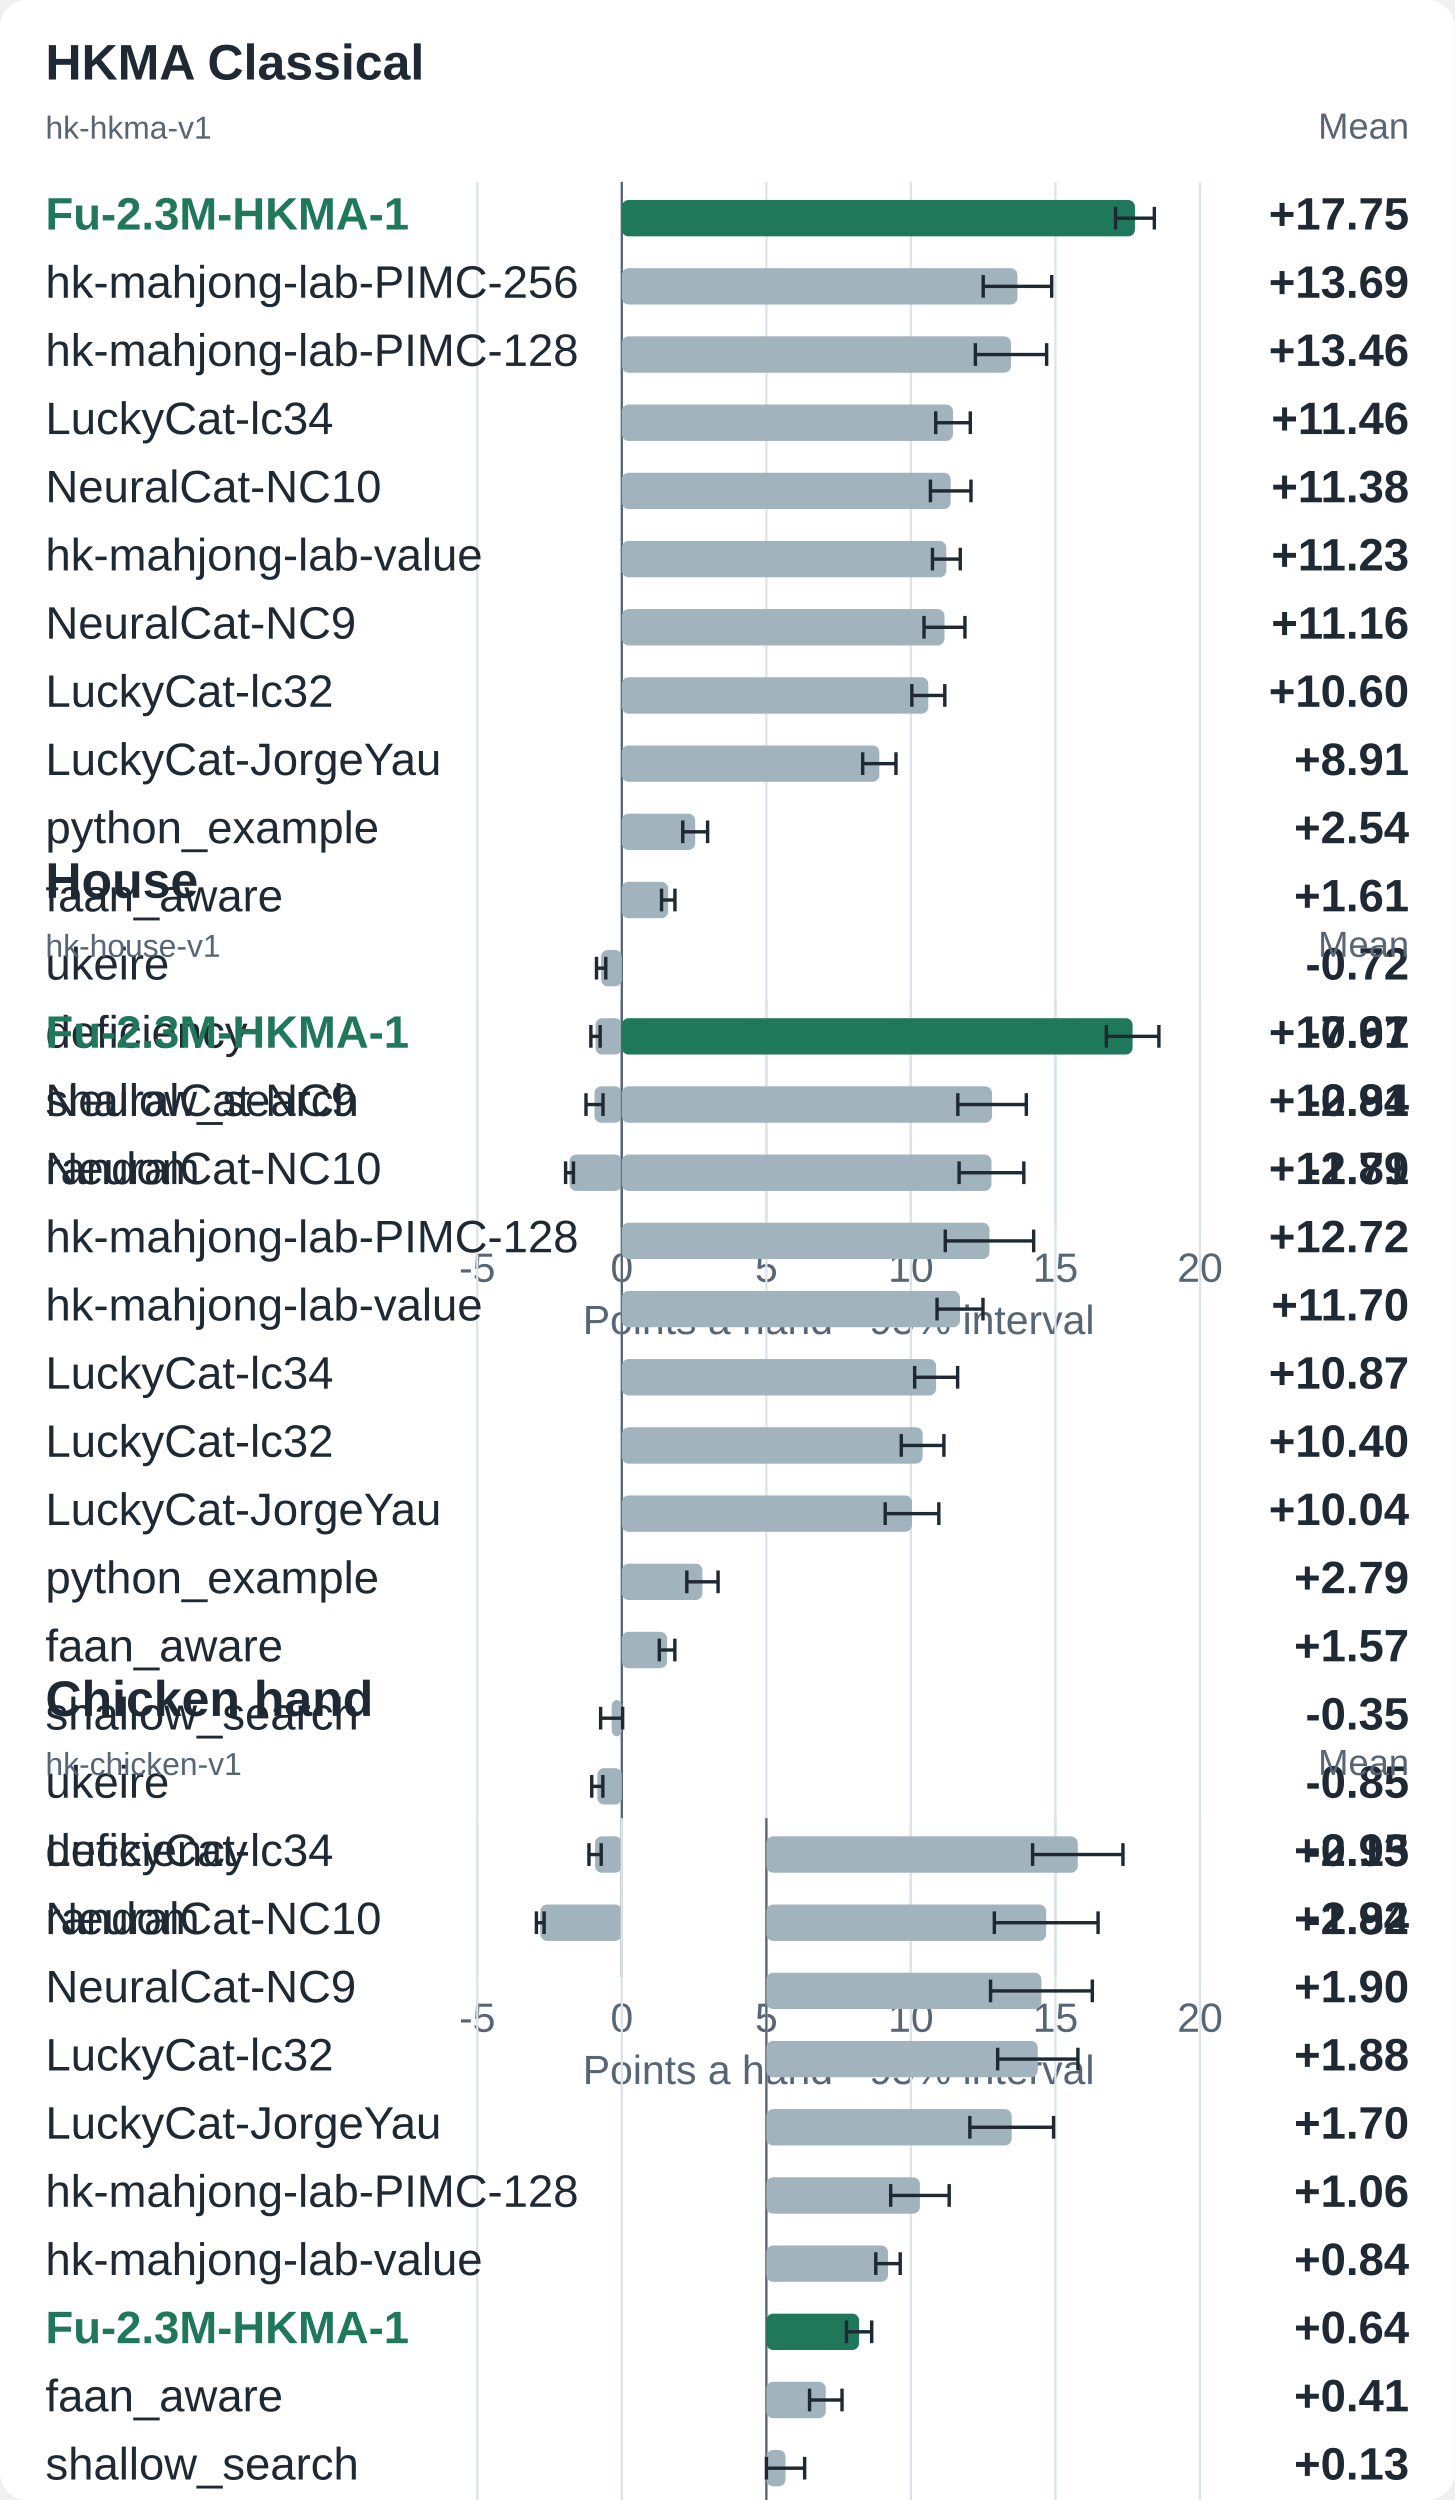
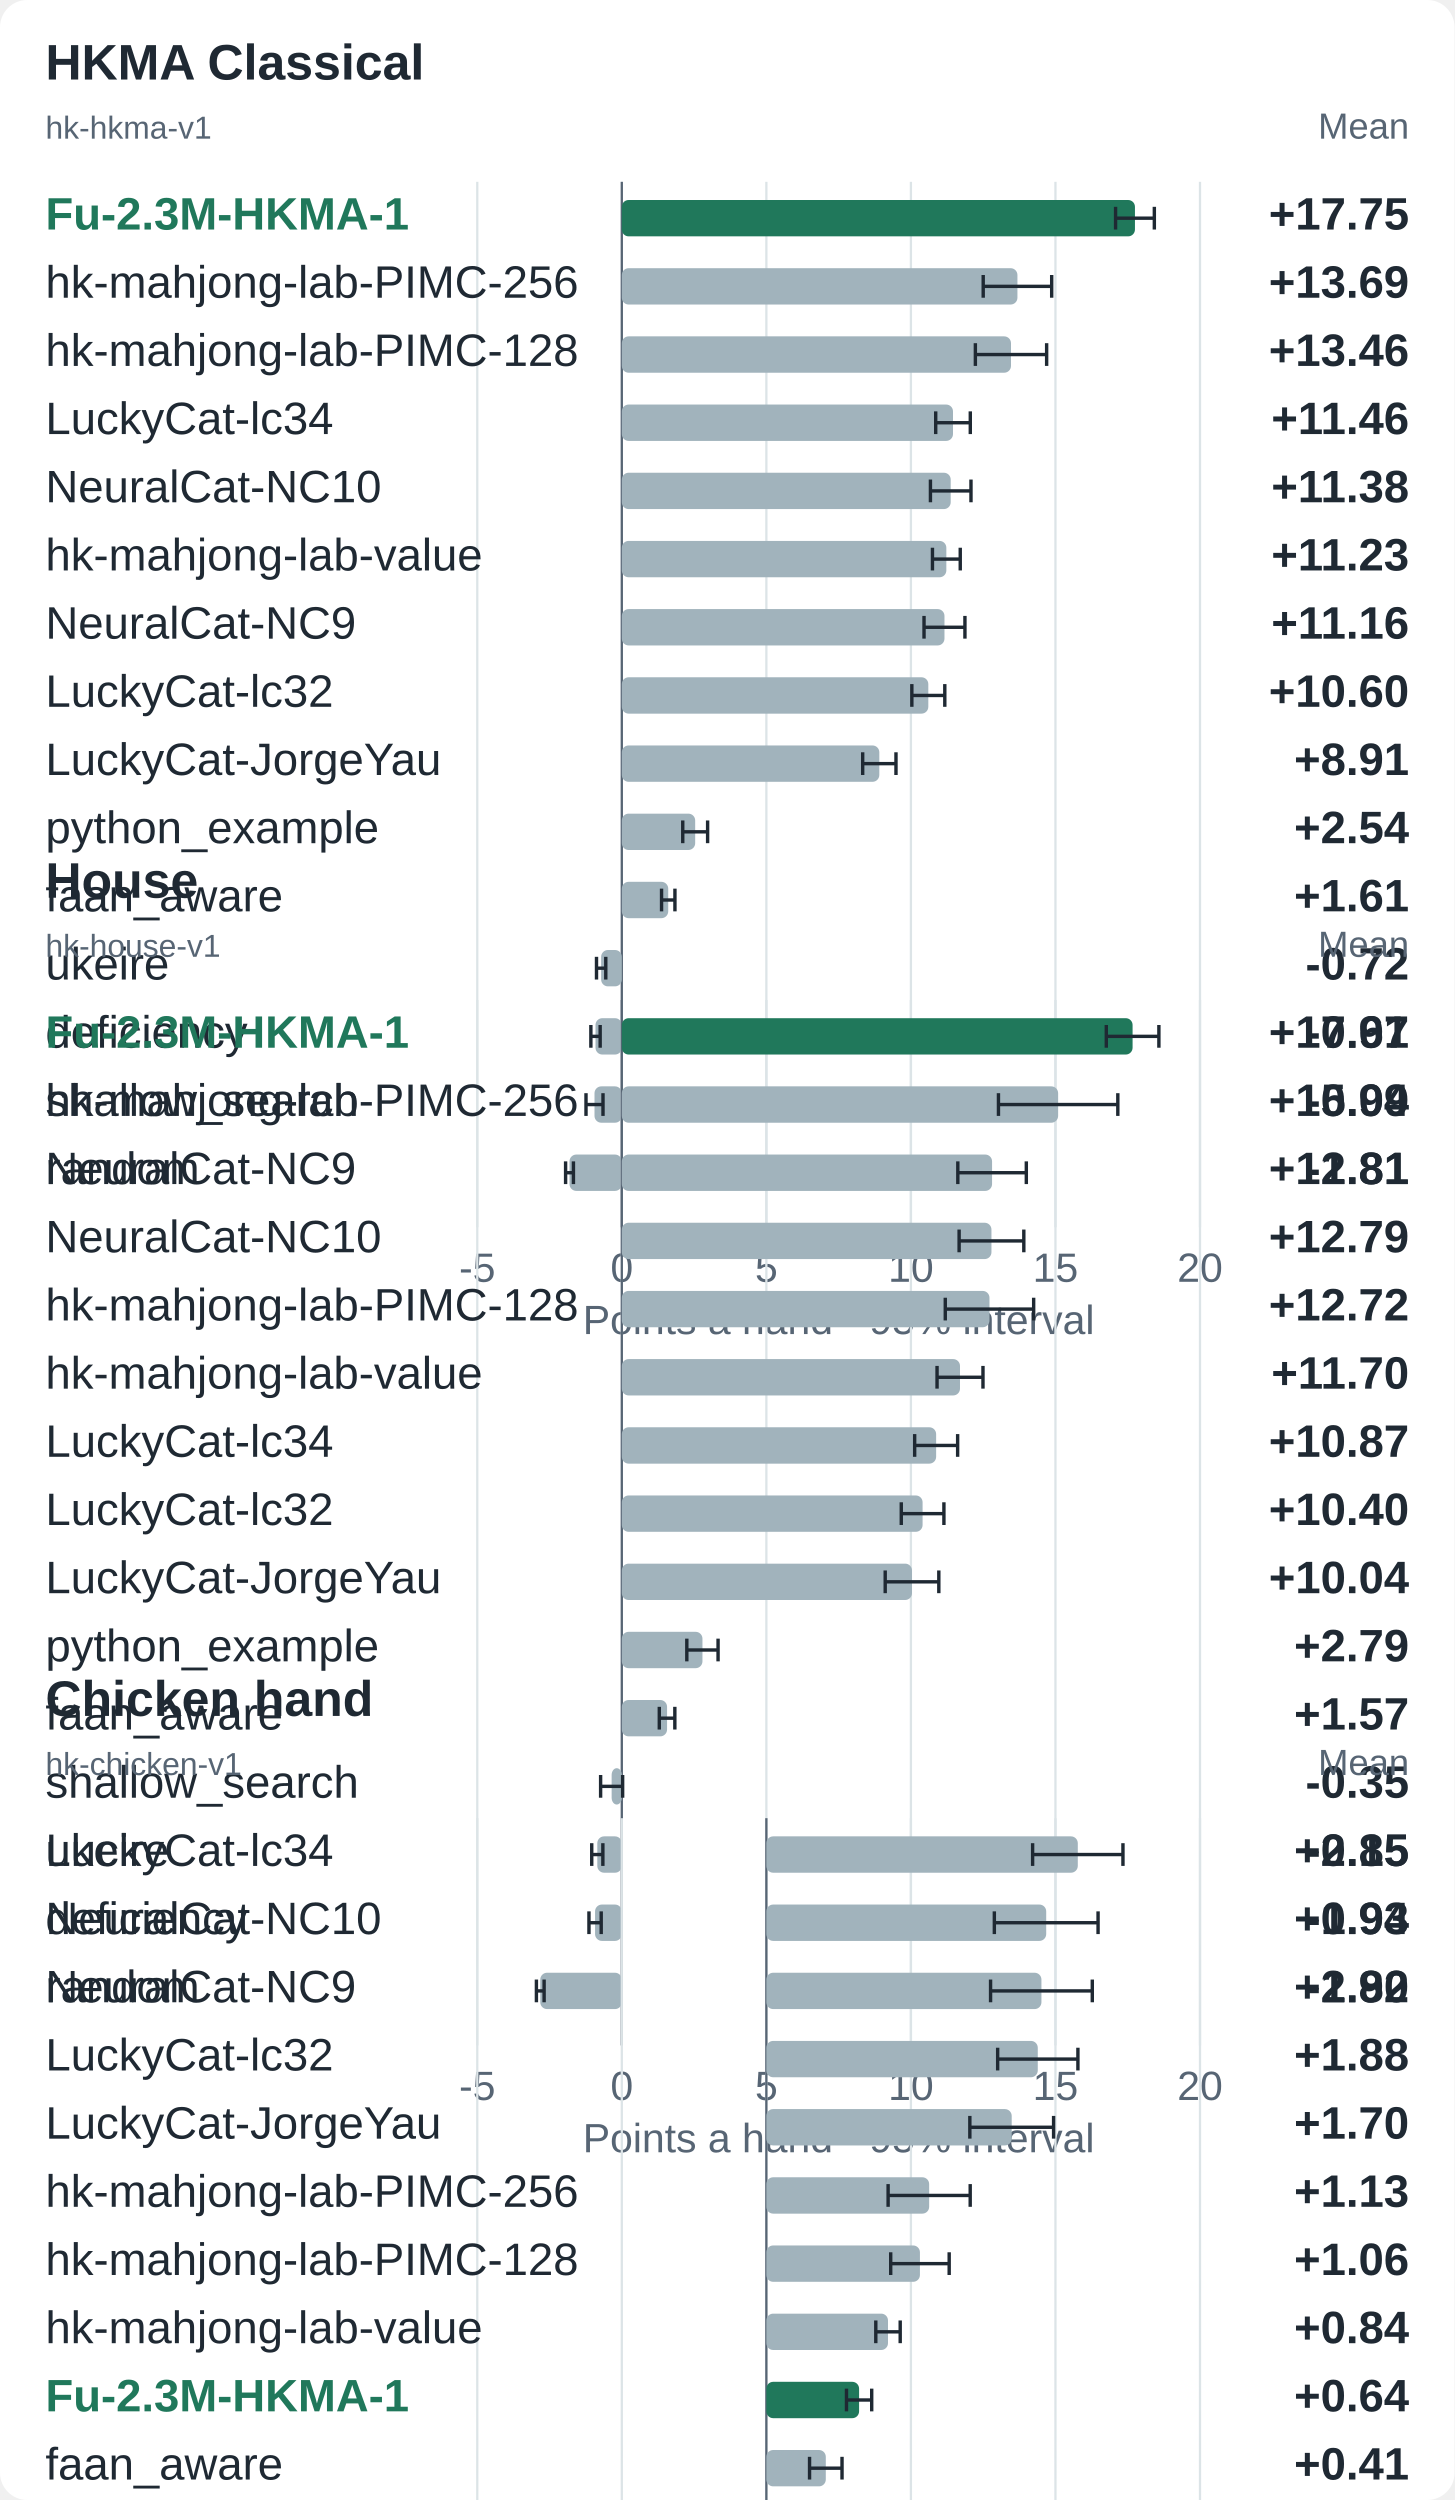
<svg xmlns="http://www.w3.org/2000/svg" viewBox="0 0 640 1100" role="img" aria-labelledby="chart-title chart-desc">
  <rect width="640" height="1100" rx="12" fill="#ffffff" />
  <g font-family="-apple-system,BlinkMacSystemFont,Segoe UI,Arial,sans-serif" fill="#1f2933">
    <text x="20" y="35" font-size="22" font-weight="700">HKMA Classical</text>
    <text x="20" y="61" font-size="14" fill="#576574">hk-hkma-v1</text>
    <text x="620" y="61" font-size="16" text-anchor="end" fill="#576574">Mean</text>
    <path d="M210.00 80V540" stroke="#dce4e7" />
    <text x="210.00" y="564" font-size="18" text-anchor="middle" fill="#576574">-5</text>
    <path d="M273.60 80V540" stroke="#dce4e7" />
    <text x="273.60" y="564" font-size="18" text-anchor="middle" fill="#576574">0</text>
    <path d="M337.20 80V540" stroke="#dce4e7" />
    <text x="337.20" y="564" font-size="18" text-anchor="middle" fill="#576574">5</text>
    <path d="M400.80 80V540" stroke="#dce4e7" />
    <text x="400.80" y="564" font-size="18" text-anchor="middle" fill="#576574">10</text>
    <path d="M464.40 80V540" stroke="#dce4e7" />
    <text x="464.40" y="564" font-size="18" text-anchor="middle" fill="#576574">15</text>
    <path d="M528.00 80V540" stroke="#dce4e7" />
    <text x="528.00" y="564" font-size="18" text-anchor="middle" fill="#576574">20</text>
    <path d="M273.60 80V540" stroke="#576574" />
    <text x="20" y="101" font-size="20" fill="#20785b" font-weight="700">Fu-2.3M-HKMA-1</text>
    <g>
      <rect x="273.60" y="88" width="225.78" height="16" rx="3" fill="#20785b" />
      <path d="M490.85 96H507.91M490.85 91v10M507.91 91v10" stroke="#1f2933" stroke-width="1.5" />
    </g>
    <text x="620" y="101" font-size="20" text-anchor="end" font-weight="600">+17.75</text>
    <text x="20" y="131" font-size="20" fill="#1f2933" font-weight="400">hk-mahjong-lab-PIMC-256</text>
    <g>
      <rect x="273.60" y="118" width="174.07" height="16" rx="3" fill="#a1b3bc" />
      <path d="M432.61 126H462.74M432.61 121v10M462.74 121v10" stroke="#1f2933" stroke-width="1.5" />
    </g>
    <text x="620" y="131" font-size="20" text-anchor="end" font-weight="600">+13.69</text>
    <text x="20" y="161" font-size="20" fill="#1f2933" font-weight="400">hk-mahjong-lab-PIMC-128</text>
    <g>
      <rect x="273.60" y="148" width="171.24" height="16" rx="3" fill="#a1b3bc" />
      <path d="M429.16 156H460.52M429.16 151v10M460.52 151v10" stroke="#1f2933" stroke-width="1.5" />
    </g>
    <text x="620" y="161" font-size="20" text-anchor="end" font-weight="600">+13.46</text>
    <text x="20" y="191" font-size="20" fill="#1f2933" font-weight="400">LuckyCat-lc34</text>
    <g>
      <rect x="273.60" y="178" width="145.72" height="16" rx="3" fill="#a1b3bc" />
      <path d="M411.71 186H426.93M411.71 181v10M426.93 181v10" stroke="#1f2933" stroke-width="1.5" />
    </g>
    <text x="620" y="191" font-size="20" text-anchor="end" font-weight="600">+11.46</text>
    <text x="20" y="221" font-size="20" fill="#1f2933" font-weight="400">NeuralCat-NC10</text>
    <g>
      <rect x="273.60" y="208" width="144.71" height="16" rx="3" fill="#a1b3bc" />
      <path d="M409.39 216H427.23M409.39 211v10M427.23 211v10" stroke="#1f2933" stroke-width="1.5" />
    </g>
    <text x="620" y="221" font-size="20" text-anchor="end" font-weight="600">+11.38</text>
    <text x="20" y="251" font-size="20" fill="#1f2933" font-weight="400">hk-mahjong-lab-value</text>
    <g>
      <rect x="273.60" y="238" width="142.79" height="16" rx="3" fill="#a1b3bc" />
      <path d="M410.28 246H422.51M410.28 241v10M422.51 241v10" stroke="#1f2933" stroke-width="1.5" />
    </g>
    <text x="620" y="251" font-size="20" text-anchor="end" font-weight="600">+11.23</text>
    <text x="20" y="281" font-size="20" fill="#1f2933" font-weight="400">NeuralCat-NC9</text>
    <g>
      <rect x="273.60" y="268" width="141.97" height="16" rx="3" fill="#a1b3bc" />
      <path d="M406.57 276H424.57M406.57 271v10M424.57 271v10" stroke="#1f2933" stroke-width="1.5" />
    </g>
    <text x="620" y="281" font-size="20" text-anchor="end" font-weight="600">+11.16</text>
    <text x="20" y="311" font-size="20" fill="#1f2933" font-weight="400">LuckyCat-lc32</text>
    <g>
      <rect x="273.60" y="298" width="134.86" height="16" rx="3" fill="#a1b3bc" />
      <path d="M401.21 306H415.71M401.21 301v10M415.71 301v10" stroke="#1f2933" stroke-width="1.5" />
    </g>
    <text x="620" y="311" font-size="20" text-anchor="end" font-weight="600">+10.60</text>
    <text x="20" y="341" font-size="20" fill="#1f2933" font-weight="400">LuckyCat-JorgeYau</text>
    <g>
      <rect x="273.60" y="328" width="113.30" height="16" rx="3" fill="#a1b3bc" />
      <path d="M379.58 336H394.23M379.58 331v10M394.23 331v10" stroke="#1f2933" stroke-width="1.5" />
    </g>
    <text x="620" y="341" font-size="20" text-anchor="end" font-weight="600">+8.91</text>
    <text x="20" y="371" font-size="20" fill="#1f2933" font-weight="400">python_example</text>
    <g>
      <rect x="273.60" y="358" width="32.28" height="16" rx="3" fill="#a1b3bc" />
      <path d="M300.41 366H311.35M300.41 361v10M311.35 361v10" stroke="#1f2933" stroke-width="1.5" />
    </g>
    <text x="620" y="371" font-size="20" text-anchor="end" font-weight="600">+2.54</text>
    <text x="20" y="401" font-size="20" fill="#1f2933" font-weight="400">faan_aware</text>
    <g>
      <rect x="273.60" y="388" width="20.42" height="16" rx="3" fill="#a1b3bc" />
      <path d="M291.08 396H296.97M291.08 391v10M296.97 391v10" stroke="#1f2933" stroke-width="1.5" />
    </g>
    <text x="620" y="401" font-size="20" text-anchor="end" font-weight="600">+1.61</text>
    <text x="20" y="431" font-size="20" fill="#1f2933" font-weight="400">ukeire</text>
    <g>
      <rect x="264.50" y="418" width="9.10" height="16" rx="3" fill="#a1b3bc" />
      <path d="M262.46 426H266.54M262.46 421v10M266.54 421v10" stroke="#1f2933" stroke-width="1.5" />
    </g>
    <text x="620" y="431" font-size="20" text-anchor="end" font-weight="600">-0.72</text>
    <text x="20" y="461" font-size="20" fill="#1f2933" font-weight="400">deficiency</text>
    <g>
      <rect x="262.02" y="448" width="11.58" height="16" rx="3" fill="#a1b3bc" />
      <path d="M259.98 456H264.07M259.98 451v10M264.07 451v10" stroke="#1f2933" stroke-width="1.5" />
    </g>
    <text x="620" y="461" font-size="20" text-anchor="end" font-weight="600">-0.91</text>
    <text x="20" y="491" font-size="20" fill="#1f2933" font-weight="400">shallow_search</text>
    <g>
      <rect x="261.58" y="478" width="12.02" height="16" rx="3" fill="#a1b3bc" />
      <path d="M257.84 486H265.32M257.84 481v10M265.32 481v10" stroke="#1f2933" stroke-width="1.5" />
    </g>
    <text x="620" y="491" font-size="20" text-anchor="end" font-weight="600">-0.94</text>
    <text x="20" y="521" font-size="20" fill="#1f2933" font-weight="400">random</text>
    <g>
      <rect x="250.58" y="508" width="23.02" height="16" rx="3" fill="#a1b3bc" />
      <path d="M248.86 516H252.31M248.86 511v10M252.31 511v10" stroke="#1f2933" stroke-width="1.5" />
    </g>
    <text x="620" y="521" font-size="20" text-anchor="end" font-weight="600">-1.81</text>
    <text x="369" y="587" font-size="18" text-anchor="middle" fill="#576574">Points a hand · 95% interval</text>
    <text x="20" y="395" font-size="22" font-weight="700">House</text>
    <text x="20" y="421" font-size="14" fill="#576574">hk-house-v1</text>
    <text x="620" y="421" font-size="16" text-anchor="end" fill="#576574">Mean</text>
-     <path d="M210.00 440V870" stroke="#dce4e7" />
-     <text x="210.00" y="894" font-size="18" text-anchor="middle" fill="#576574">-5</text>
-     <path d="M273.60 440V870" stroke="#dce4e7" />
-     <text x="273.60" y="894" font-size="18" text-anchor="middle" fill="#576574">0</text>
-     <path d="M337.20 440V870" stroke="#dce4e7" />
-     <text x="337.20" y="894" font-size="18" text-anchor="middle" fill="#576574">5</text>
-     <path d="M400.80 440V870" stroke="#dce4e7" />
-     <text x="400.80" y="894" font-size="18" text-anchor="middle" fill="#576574">10</text>
-     <path d="M464.40 440V870" stroke="#dce4e7" />
-     <text x="464.40" y="894" font-size="18" text-anchor="middle" fill="#576574">15</text>
-     <path d="M528.00 440V870" stroke="#dce4e7" />
-     <text x="528.00" y="894" font-size="18" text-anchor="middle" fill="#576574">20</text>
-     <path d="M273.60 440V870" stroke="#576574" />
+     <path d="M210.00 440V900" stroke="#dce4e7" />
+     <text x="210.00" y="924" font-size="18" text-anchor="middle" fill="#576574">-5</text>
+     <path d="M273.60 440V900" stroke="#dce4e7" />
+     <text x="273.60" y="924" font-size="18" text-anchor="middle" fill="#576574">0</text>
+     <path d="M337.20 440V900" stroke="#dce4e7" />
+     <text x="337.20" y="924" font-size="18" text-anchor="middle" fill="#576574">5</text>
+     <path d="M400.80 440V900" stroke="#dce4e7" />
+     <text x="400.80" y="924" font-size="18" text-anchor="middle" fill="#576574">10</text>
+     <path d="M464.40 440V900" stroke="#dce4e7" />
+     <text x="464.40" y="924" font-size="18" text-anchor="middle" fill="#576574">15</text>
+     <path d="M528.00 440V900" stroke="#dce4e7" />
+     <text x="528.00" y="924" font-size="18" text-anchor="middle" fill="#576574">20</text>
+     <path d="M273.60 440V900" stroke="#576574" />
    <text x="20" y="461" font-size="20" fill="#20785b" font-weight="700">Fu-2.3M-HKMA-1</text>
    <g>
      <rect x="273.60" y="448" width="224.74" height="16" rx="3" fill="#20785b" />
      <path d="M486.77 456H509.91M486.77 451v10M509.91 451v10" stroke="#1f2933" stroke-width="1.5" />
    </g>
    <text x="620" y="461" font-size="20" text-anchor="end" font-weight="600">+17.67</text>
-     <text x="20" y="491" font-size="20" fill="#1f2933" font-weight="400">NeuralCat-NC9</text>
-     <g>
-       <rect x="273.60" y="478" width="162.91" height="16" rx="3" fill="#a1b3bc" />
-       <path d="M421.44 486H451.58M421.44 481v10M451.58 481v10" stroke="#1f2933" stroke-width="1.5" />
-     </g>
-     <text x="620" y="491" font-size="20" text-anchor="end" font-weight="600">+12.81</text>
-     <text x="20" y="521" font-size="20" fill="#1f2933" font-weight="400">NeuralCat-NC10</text>
-     <g>
-       <rect x="273.60" y="508" width="162.64" height="16" rx="3" fill="#a1b3bc" />
-       <path d="M422.01 516H450.48M422.01 511v10M450.48 511v10" stroke="#1f2933" stroke-width="1.5" />
-     </g>
-     <text x="620" y="521" font-size="20" text-anchor="end" font-weight="600">+12.79</text>
-     <text x="20" y="551" font-size="20" fill="#1f2933" font-weight="400">hk-mahjong-lab-PIMC-128</text>
-     <g>
-       <rect x="273.60" y="538" width="161.77" height="16" rx="3" fill="#a1b3bc" />
-       <path d="M415.92 546H454.81M415.92 541v10M454.81 541v10" stroke="#1f2933" stroke-width="1.5" />
-     </g>
-     <text x="620" y="551" font-size="20" text-anchor="end" font-weight="600">+12.72</text>
-     <text x="20" y="581" font-size="20" fill="#1f2933" font-weight="400">hk-mahjong-lab-value</text>
-     <g>
-       <rect x="273.60" y="568" width="148.80" height="16" rx="3" fill="#a1b3bc" />
-       <path d="M412.30 576H432.51M412.30 571v10M432.51 571v10" stroke="#1f2933" stroke-width="1.5" />
-     </g>
-     <text x="620" y="581" font-size="20" text-anchor="end" font-weight="600">+11.70</text>
-     <text x="20" y="611" font-size="20" fill="#1f2933" font-weight="400">LuckyCat-lc34</text>
-     <g>
-       <rect x="273.60" y="598" width="138.30" height="16" rx="3" fill="#a1b3bc" />
-       <path d="M402.45 606H421.36M402.45 601v10M421.36 601v10" stroke="#1f2933" stroke-width="1.5" />
-     </g>
-     <text x="620" y="611" font-size="20" text-anchor="end" font-weight="600">+10.87</text>
-     <text x="20" y="641" font-size="20" fill="#1f2933" font-weight="400">LuckyCat-lc32</text>
-     <g>
-       <rect x="273.60" y="628" width="132.34" height="16" rx="3" fill="#a1b3bc" />
-       <path d="M396.56 636H415.32M396.56 631v10M415.32 631v10" stroke="#1f2933" stroke-width="1.5" />
-     </g>
-     <text x="620" y="641" font-size="20" text-anchor="end" font-weight="600">+10.40</text>
-     <text x="20" y="671" font-size="20" fill="#1f2933" font-weight="400">LuckyCat-JorgeYau</text>
-     <g>
-       <rect x="273.60" y="658" width="127.68" height="16" rx="3" fill="#a1b3bc" />
-       <path d="M389.49 666H413.08M389.49 661v10M413.08 661v10" stroke="#1f2933" stroke-width="1.5" />
-     </g>
-     <text x="620" y="671" font-size="20" text-anchor="end" font-weight="600">+10.04</text>
-     <text x="20" y="701" font-size="20" fill="#1f2933" font-weight="400">python_example</text>
-     <g>
-       <rect x="273.60" y="688" width="35.48" height="16" rx="3" fill="#a1b3bc" />
-       <path d="M302.20 696H315.95M302.20 691v10M315.95 691v10" stroke="#1f2933" stroke-width="1.5" />
-     </g>
-     <text x="620" y="701" font-size="20" text-anchor="end" font-weight="600">+2.79</text>
-     <text x="20" y="731" font-size="20" fill="#1f2933" font-weight="400">faan_aware</text>
-     <g>
-       <rect x="273.60" y="718" width="19.91" height="16" rx="3" fill="#a1b3bc" />
-       <path d="M290.09 726H296.93M290.09 721v10M296.93 721v10" stroke="#1f2933" stroke-width="1.5" />
-     </g>
-     <text x="620" y="731" font-size="20" text-anchor="end" font-weight="600">+1.57</text>
-     <text x="20" y="761" font-size="20" fill="#1f2933" font-weight="400">shallow_search</text>
-     <g>
-       <rect x="269.12" y="748" width="4.48" height="16" rx="3" fill="#a1b3bc" />
-       <path d="M264.27 756H273.96M264.27 751v10M273.96 751v10" stroke="#1f2933" stroke-width="1.5" />
-     </g>
-     <text x="620" y="761" font-size="20" text-anchor="end" font-weight="600">-0.35</text>
-     <text x="20" y="791" font-size="20" fill="#1f2933" font-weight="400">ukeire</text>
-     <g>
-       <rect x="262.81" y="778" width="10.79" height="16" rx="3" fill="#a1b3bc" />
-       <path d="M260.36 786H265.26M260.36 781v10M265.26 781v10" stroke="#1f2933" stroke-width="1.5" />
-     </g>
-     <text x="620" y="791" font-size="20" text-anchor="end" font-weight="600">-0.85</text>
-     <text x="20" y="821" font-size="20" fill="#1f2933" font-weight="400">deficiency</text>
-     <g>
-       <rect x="261.83" y="808" width="11.77" height="16" rx="3" fill="#a1b3bc" />
-       <path d="M259.14 816H264.53M259.14 811v10M264.53 811v10" stroke="#1f2933" stroke-width="1.5" />
-     </g>
-     <text x="620" y="821" font-size="20" text-anchor="end" font-weight="600">-0.93</text>
-     <text x="20" y="851" font-size="20" fill="#1f2933" font-weight="400">random</text>
-     <g>
-       <rect x="237.72" y="838" width="35.88" height="16" rx="3" fill="#a1b3bc" />
-       <path d="M236.02 846H239.41M236.02 841v10M239.41 841v10" stroke="#1f2933" stroke-width="1.5" />
-     </g>
-     <text x="620" y="851" font-size="20" text-anchor="end" font-weight="600">-2.82</text>
-     <text x="369" y="917" font-size="18" text-anchor="middle" fill="#576574">Points a hand · 95% interval</text>
+     <text x="20" y="491" font-size="20" fill="#1f2933" font-weight="400">hk-mahjong-lab-PIMC-256</text>
+     <g>
+       <rect x="273.60" y="478" width="191.98" height="16" rx="3" fill="#a1b3bc" />
+       <path d="M439.32 486H491.84M439.32 481v10M491.84 481v10" stroke="#1f2933" stroke-width="1.5" />
+     </g>
+     <text x="620" y="491" font-size="20" text-anchor="end" font-weight="600">+15.09</text>
+     <text x="20" y="521" font-size="20" fill="#1f2933" font-weight="400">NeuralCat-NC9</text>
+     <g>
+       <rect x="273.60" y="508" width="162.91" height="16" rx="3" fill="#a1b3bc" />
+       <path d="M421.44 516H451.58M421.44 511v10M451.58 511v10" stroke="#1f2933" stroke-width="1.5" />
+     </g>
+     <text x="620" y="521" font-size="20" text-anchor="end" font-weight="600">+12.81</text>
+     <text x="20" y="551" font-size="20" fill="#1f2933" font-weight="400">NeuralCat-NC10</text>
+     <g>
+       <rect x="273.60" y="538" width="162.64" height="16" rx="3" fill="#a1b3bc" />
+       <path d="M422.01 546H450.48M422.01 541v10M450.48 541v10" stroke="#1f2933" stroke-width="1.5" />
+     </g>
+     <text x="620" y="551" font-size="20" text-anchor="end" font-weight="600">+12.79</text>
+     <text x="20" y="581" font-size="20" fill="#1f2933" font-weight="400">hk-mahjong-lab-PIMC-128</text>
+     <g>
+       <rect x="273.60" y="568" width="161.77" height="16" rx="3" fill="#a1b3bc" />
+       <path d="M415.92 576H454.81M415.92 571v10M454.81 571v10" stroke="#1f2933" stroke-width="1.5" />
+     </g>
+     <text x="620" y="581" font-size="20" text-anchor="end" font-weight="600">+12.72</text>
+     <text x="20" y="611" font-size="20" fill="#1f2933" font-weight="400">hk-mahjong-lab-value</text>
+     <g>
+       <rect x="273.60" y="598" width="148.80" height="16" rx="3" fill="#a1b3bc" />
+       <path d="M412.30 606H432.51M412.30 601v10M432.51 601v10" stroke="#1f2933" stroke-width="1.5" />
+     </g>
+     <text x="620" y="611" font-size="20" text-anchor="end" font-weight="600">+11.70</text>
+     <text x="20" y="641" font-size="20" fill="#1f2933" font-weight="400">LuckyCat-lc34</text>
+     <g>
+       <rect x="273.60" y="628" width="138.30" height="16" rx="3" fill="#a1b3bc" />
+       <path d="M402.45 636H421.36M402.45 631v10M421.36 631v10" stroke="#1f2933" stroke-width="1.5" />
+     </g>
+     <text x="620" y="641" font-size="20" text-anchor="end" font-weight="600">+10.87</text>
+     <text x="20" y="671" font-size="20" fill="#1f2933" font-weight="400">LuckyCat-lc32</text>
+     <g>
+       <rect x="273.60" y="658" width="132.34" height="16" rx="3" fill="#a1b3bc" />
+       <path d="M396.56 666H415.32M396.56 661v10M415.32 661v10" stroke="#1f2933" stroke-width="1.5" />
+     </g>
+     <text x="620" y="671" font-size="20" text-anchor="end" font-weight="600">+10.40</text>
+     <text x="20" y="701" font-size="20" fill="#1f2933" font-weight="400">LuckyCat-JorgeYau</text>
+     <g>
+       <rect x="273.60" y="688" width="127.68" height="16" rx="3" fill="#a1b3bc" />
+       <path d="M389.49 696H413.08M389.49 691v10M413.08 691v10" stroke="#1f2933" stroke-width="1.5" />
+     </g>
+     <text x="620" y="701" font-size="20" text-anchor="end" font-weight="600">+10.04</text>
+     <text x="20" y="731" font-size="20" fill="#1f2933" font-weight="400">python_example</text>
+     <g>
+       <rect x="273.60" y="718" width="35.48" height="16" rx="3" fill="#a1b3bc" />
+       <path d="M302.20 726H315.95M302.20 721v10M315.95 721v10" stroke="#1f2933" stroke-width="1.5" />
+     </g>
+     <text x="620" y="731" font-size="20" text-anchor="end" font-weight="600">+2.79</text>
+     <text x="20" y="761" font-size="20" fill="#1f2933" font-weight="400">faan_aware</text>
+     <g>
+       <rect x="273.60" y="748" width="19.91" height="16" rx="3" fill="#a1b3bc" />
+       <path d="M290.09 756H296.93M290.09 751v10M296.93 751v10" stroke="#1f2933" stroke-width="1.5" />
+     </g>
+     <text x="620" y="761" font-size="20" text-anchor="end" font-weight="600">+1.57</text>
+     <text x="20" y="791" font-size="20" fill="#1f2933" font-weight="400">shallow_search</text>
+     <g>
+       <rect x="269.12" y="778" width="4.48" height="16" rx="3" fill="#a1b3bc" />
+       <path d="M264.27 786H273.96M264.27 781v10M273.96 781v10" stroke="#1f2933" stroke-width="1.5" />
+     </g>
+     <text x="620" y="791" font-size="20" text-anchor="end" font-weight="600">-0.35</text>
+     <text x="20" y="821" font-size="20" fill="#1f2933" font-weight="400">ukeire</text>
+     <g>
+       <rect x="262.81" y="808" width="10.79" height="16" rx="3" fill="#a1b3bc" />
+       <path d="M260.36 816H265.26M260.36 811v10M265.26 811v10" stroke="#1f2933" stroke-width="1.5" />
+     </g>
+     <text x="620" y="821" font-size="20" text-anchor="end" font-weight="600">-0.85</text>
+     <text x="20" y="851" font-size="20" fill="#1f2933" font-weight="400">deficiency</text>
+     <g>
+       <rect x="261.83" y="838" width="11.77" height="16" rx="3" fill="#a1b3bc" />
+       <path d="M259.14 846H264.53M259.14 841v10M264.53 841v10" stroke="#1f2933" stroke-width="1.5" />
+     </g>
+     <text x="620" y="851" font-size="20" text-anchor="end" font-weight="600">-0.93</text>
+     <text x="20" y="881" font-size="20" fill="#1f2933" font-weight="400">random</text>
+     <g>
+       <rect x="237.72" y="868" width="35.88" height="16" rx="3" fill="#a1b3bc" />
+       <path d="M236.02 876H239.41M236.02 871v10M239.41 871v10" stroke="#1f2933" stroke-width="1.5" />
+     </g>
+     <text x="620" y="881" font-size="20" text-anchor="end" font-weight="600">-2.82</text>
+     <text x="369" y="947" font-size="18" text-anchor="middle" fill="#576574">Points a hand · 95% interval</text>
    <text x="20" y="755" font-size="22" font-weight="700">Chicken hand</text>
    <text x="20" y="781" font-size="14" fill="#576574">hk-chicken-v1</text>
    <text x="620" y="781" font-size="16" text-anchor="end" fill="#576574">Mean</text>
-     <path d="M210.00 800V1230" stroke="#dce4e7" />
-     <text x="210.00" y="1254" font-size="18" text-anchor="middle" fill="#576574">-2</text>
-     <path d="M273.60 800V1230" stroke="#dce4e7" />
-     <text x="273.60" y="1254" font-size="18" text-anchor="middle" fill="#576574">-1</text>
-     <path d="M337.20 800V1230" stroke="#dce4e7" />
-     <text x="337.20" y="1254" font-size="18" text-anchor="middle" fill="#576574">0</text>
-     <path d="M400.80 800V1230" stroke="#dce4e7" />
-     <text x="400.80" y="1254" font-size="18" text-anchor="middle" fill="#576574">1</text>
-     <path d="M464.40 800V1230" stroke="#dce4e7" />
-     <text x="464.40" y="1254" font-size="18" text-anchor="middle" fill="#576574">2</text>
-     <path d="M528.00 800V1230" stroke="#dce4e7" />
-     <text x="528.00" y="1254" font-size="18" text-anchor="middle" fill="#576574">3</text>
-     <path d="M337.20 800V1230" stroke="#576574" />
+     <path d="M210.00 800V1260" stroke="#dce4e7" />
+     <text x="210.00" y="1284" font-size="18" text-anchor="middle" fill="#576574">-2</text>
+     <path d="M273.60 800V1260" stroke="#dce4e7" />
+     <text x="273.60" y="1284" font-size="18" text-anchor="middle" fill="#576574">-1</text>
+     <path d="M337.20 800V1260" stroke="#dce4e7" />
+     <text x="337.20" y="1284" font-size="18" text-anchor="middle" fill="#576574">0</text>
+     <path d="M400.80 800V1260" stroke="#dce4e7" />
+     <text x="400.80" y="1284" font-size="18" text-anchor="middle" fill="#576574">1</text>
+     <path d="M464.40 800V1260" stroke="#dce4e7" />
+     <text x="464.40" y="1284" font-size="18" text-anchor="middle" fill="#576574">2</text>
+     <path d="M528.00 800V1260" stroke="#dce4e7" />
+     <text x="528.00" y="1284" font-size="18" text-anchor="middle" fill="#576574">3</text>
+     <path d="M337.20 800V1260" stroke="#576574" />
    <text x="20" y="821" font-size="20" fill="#1f2933" font-weight="400">LuckyCat-lc34</text>
    <g>
      <rect x="337.20" y="808" width="137.03" height="16" rx="3" fill="#a1b3bc" />
      <path d="M454.35 816H494.10M454.35 811v10M494.10 811v10" stroke="#1f2933" stroke-width="1.5" />
    </g>
    <text x="620" y="821" font-size="20" text-anchor="end" font-weight="600">+2.15</text>
    <text x="20" y="851" font-size="20" fill="#1f2933" font-weight="400">NeuralCat-NC10</text>
    <g>
      <rect x="337.20" y="838" width="123.13" height="16" rx="3" fill="#a1b3bc" />
      <path d="M437.51 846H483.15M437.51 841v10M483.15 841v10" stroke="#1f2933" stroke-width="1.5" />
    </g>
    <text x="620" y="851" font-size="20" text-anchor="end" font-weight="600">+1.94</text>
    <text x="20" y="881" font-size="20" fill="#1f2933" font-weight="400">NeuralCat-NC9</text>
    <g>
      <rect x="337.20" y="868" width="121.03" height="16" rx="3" fill="#a1b3bc" />
      <path d="M435.85 876H480.61M435.85 871v10M480.61 871v10" stroke="#1f2933" stroke-width="1.5" />
    </g>
    <text x="620" y="881" font-size="20" text-anchor="end" font-weight="600">+1.90</text>
    <text x="20" y="911" font-size="20" fill="#1f2933" font-weight="400">LuckyCat-lc32</text>
    <g>
      <rect x="337.20" y="898" width="119.42" height="16" rx="3" fill="#a1b3bc" />
      <path d="M438.97 906H474.28M438.97 901v10M474.28 901v10" stroke="#1f2933" stroke-width="1.5" />
    </g>
    <text x="620" y="911" font-size="20" text-anchor="end" font-weight="600">+1.88</text>
    <text x="20" y="941" font-size="20" fill="#1f2933" font-weight="400">LuckyCat-JorgeYau</text>
    <g>
      <rect x="337.20" y="928" width="107.95" height="16" rx="3" fill="#a1b3bc" />
      <path d="M426.73 936H463.58M426.73 931v10M463.58 931v10" stroke="#1f2933" stroke-width="1.5" />
    </g>
    <text x="620" y="941" font-size="20" text-anchor="end" font-weight="600">+1.70</text>
-     <text x="20" y="971" font-size="20" fill="#1f2933" font-weight="400">hk-mahjong-lab-PIMC-128</text>
-     <g>
-       <rect x="337.20" y="958" width="67.57" height="16" rx="3" fill="#a1b3bc" />
-       <path d="M391.91 966H417.64M391.91 961v10M417.64 961v10" stroke="#1f2933" stroke-width="1.5" />
-     </g>
-     <text x="620" y="971" font-size="20" text-anchor="end" font-weight="600">+1.06</text>
-     <text x="20" y="1001" font-size="20" fill="#1f2933" font-weight="400">hk-mahjong-lab-value</text>
-     <g>
-       <rect x="337.20" y="988" width="53.52" height="16" rx="3" fill="#a1b3bc" />
-       <path d="M385.35 996H396.09M385.35 991v10M396.09 991v10" stroke="#1f2933" stroke-width="1.5" />
-     </g>
-     <text x="620" y="1001" font-size="20" text-anchor="end" font-weight="600">+0.84</text>
-     <text x="20" y="1031" font-size="20" fill="#20785b" font-weight="700">Fu-2.3M-HKMA-1</text>
-     <g>
-       <rect x="337.20" y="1018" width="40.80" height="16" rx="3" fill="#20785b" />
-       <path d="M372.45 1026H383.55M372.45 1021v10M383.55 1021v10" stroke="#1f2933" stroke-width="1.5" />
-     </g>
-     <text x="620" y="1031" font-size="20" text-anchor="end" font-weight="600">+0.64</text>
-     <text x="20" y="1061" font-size="20" fill="#1f2933" font-weight="400">faan_aware</text>
-     <g>
-       <rect x="337.20" y="1048" width="26.15" height="16" rx="3" fill="#a1b3bc" />
-       <path d="M356.20 1056H370.49M356.20 1051v10M370.49 1051v10" stroke="#1f2933" stroke-width="1.5" />
-     </g>
-     <text x="620" y="1061" font-size="20" text-anchor="end" font-weight="600">+0.41</text>
-     <text x="20" y="1091" font-size="20" fill="#1f2933" font-weight="400">shallow_search</text>
-     <g>
-       <rect x="337.20" y="1078" width="8.43" height="16" rx="3" fill="#a1b3bc" />
-       <path d="M337.22 1086H354.04M337.22 1081v10M354.04 1081v10" stroke="#1f2933" stroke-width="1.5" />
-     </g>
-     <text x="620" y="1091" font-size="20" text-anchor="end" font-weight="600">+0.13</text>
-     <text x="20" y="1121" font-size="20" fill="#1f2933" font-weight="400">python_example</text>
-     <g>
-       <rect x="327.99" y="1108" width="9.21" height="16" rx="3" fill="#a1b3bc" />
-       <path d="M315.74 1116H340.23M315.74 1111v10M340.23 1111v10" stroke="#1f2933" stroke-width="1.5" />
-     </g>
-     <text x="620" y="1121" font-size="20" text-anchor="end" font-weight="600">-0.14</text>
-     <text x="20" y="1151" font-size="20" fill="#1f2933" font-weight="400">ukeire</text>
-     <g>
-       <rect x="326.41" y="1138" width="10.79" height="16" rx="3" fill="#a1b3bc" />
-       <path d="M321.08 1146H331.74M321.08 1141v10M331.74 1141v10" stroke="#1f2933" stroke-width="1.5" />
-     </g>
-     <text x="620" y="1151" font-size="20" text-anchor="end" font-weight="600">-0.17</text>
-     <text x="20" y="1181" font-size="20" fill="#1f2933" font-weight="400">deficiency</text>
-     <g>
-       <rect x="326.05" y="1168" width="11.15" height="16" rx="3" fill="#a1b3bc" />
-       <path d="M320.96 1176H331.15M320.96 1171v10M331.15 1171v10" stroke="#1f2933" stroke-width="1.5" />
-     </g>
-     <text x="620" y="1181" font-size="20" text-anchor="end" font-weight="600">-0.18</text>
-     <text x="20" y="1211" font-size="20" fill="#1f2933" font-weight="400">random</text>
-     <g>
-       <rect x="261.28" y="1198" width="75.92" height="16" rx="3" fill="#a1b3bc" />
-       <path d="M256.32 1206H266.24M256.32 1201v10M266.24 1201v10" stroke="#1f2933" stroke-width="1.5" />
-     </g>
-     <text x="620" y="1211" font-size="20" text-anchor="end" font-weight="600">-1.19</text>
-     <text x="369" y="1277" font-size="18" text-anchor="middle" fill="#576574">Points a hand · 95% interval</text>
+     <text x="20" y="971" font-size="20" fill="#1f2933" font-weight="400">hk-mahjong-lab-PIMC-256</text>
+     <g>
+       <rect x="337.20" y="958" width="71.63" height="16" rx="3" fill="#a1b3bc" />
+       <path d="M390.77 966H426.89M390.77 961v10M426.89 961v10" stroke="#1f2933" stroke-width="1.5" />
+     </g>
+     <text x="620" y="971" font-size="20" text-anchor="end" font-weight="600">+1.13</text>
+     <text x="20" y="1001" font-size="20" fill="#1f2933" font-weight="400">hk-mahjong-lab-PIMC-128</text>
+     <g>
+       <rect x="337.20" y="988" width="67.57" height="16" rx="3" fill="#a1b3bc" />
+       <path d="M391.91 996H417.64M391.91 991v10M417.64 991v10" stroke="#1f2933" stroke-width="1.5" />
+     </g>
+     <text x="620" y="1001" font-size="20" text-anchor="end" font-weight="600">+1.06</text>
+     <text x="20" y="1031" font-size="20" fill="#1f2933" font-weight="400">hk-mahjong-lab-value</text>
+     <g>
+       <rect x="337.20" y="1018" width="53.52" height="16" rx="3" fill="#a1b3bc" />
+       <path d="M385.35 1026H396.09M385.35 1021v10M396.09 1021v10" stroke="#1f2933" stroke-width="1.5" />
+     </g>
+     <text x="620" y="1031" font-size="20" text-anchor="end" font-weight="600">+0.84</text>
+     <text x="20" y="1061" font-size="20" fill="#20785b" font-weight="700">Fu-2.3M-HKMA-1</text>
+     <g>
+       <rect x="337.20" y="1048" width="40.80" height="16" rx="3" fill="#20785b" />
+       <path d="M372.45 1056H383.55M372.45 1051v10M383.55 1051v10" stroke="#1f2933" stroke-width="1.5" />
+     </g>
+     <text x="620" y="1061" font-size="20" text-anchor="end" font-weight="600">+0.64</text>
+     <text x="20" y="1091" font-size="20" fill="#1f2933" font-weight="400">faan_aware</text>
+     <g>
+       <rect x="337.20" y="1078" width="26.15" height="16" rx="3" fill="#a1b3bc" />
+       <path d="M356.20 1086H370.49M356.20 1081v10M370.49 1081v10" stroke="#1f2933" stroke-width="1.5" />
+     </g>
+     <text x="620" y="1091" font-size="20" text-anchor="end" font-weight="600">+0.41</text>
+     <text x="20" y="1121" font-size="20" fill="#1f2933" font-weight="400">shallow_search</text>
+     <g>
+       <rect x="337.20" y="1108" width="8.43" height="16" rx="3" fill="#a1b3bc" />
+       <path d="M337.22 1116H354.04M337.22 1111v10M354.04 1111v10" stroke="#1f2933" stroke-width="1.5" />
+     </g>
+     <text x="620" y="1121" font-size="20" text-anchor="end" font-weight="600">+0.13</text>
+     <text x="20" y="1151" font-size="20" fill="#1f2933" font-weight="400">python_example</text>
+     <g>
+       <rect x="327.99" y="1138" width="9.21" height="16" rx="3" fill="#a1b3bc" />
+       <path d="M315.74 1146H340.23M315.74 1141v10M340.23 1141v10" stroke="#1f2933" stroke-width="1.5" />
+     </g>
+     <text x="620" y="1151" font-size="20" text-anchor="end" font-weight="600">-0.14</text>
+     <text x="20" y="1181" font-size="20" fill="#1f2933" font-weight="400">ukeire</text>
+     <g>
+       <rect x="326.41" y="1168" width="10.79" height="16" rx="3" fill="#a1b3bc" />
+       <path d="M321.08 1176H331.74M321.08 1171v10M331.74 1171v10" stroke="#1f2933" stroke-width="1.5" />
+     </g>
+     <text x="620" y="1181" font-size="20" text-anchor="end" font-weight="600">-0.17</text>
+     <text x="20" y="1211" font-size="20" fill="#1f2933" font-weight="400">deficiency</text>
+     <g>
+       <rect x="326.05" y="1198" width="11.15" height="16" rx="3" fill="#a1b3bc" />
+       <path d="M320.96 1206H331.15M320.96 1201v10M331.15 1201v10" stroke="#1f2933" stroke-width="1.5" />
+     </g>
+     <text x="620" y="1211" font-size="20" text-anchor="end" font-weight="600">-0.18</text>
+     <text x="20" y="1241" font-size="20" fill="#1f2933" font-weight="400">random</text>
+     <g>
+       <rect x="261.28" y="1228" width="75.92" height="16" rx="3" fill="#a1b3bc" />
+       <path d="M256.32 1236H266.24M256.32 1231v10M266.24 1231v10" stroke="#1f2933" stroke-width="1.5" />
+     </g>
+     <text x="620" y="1241" font-size="20" text-anchor="end" font-weight="600">-1.19</text>
+     <text x="369" y="1307" font-size="18" text-anchor="middle" fill="#576574">Points a hand · 95% interval</text>
  </g>
</svg>
